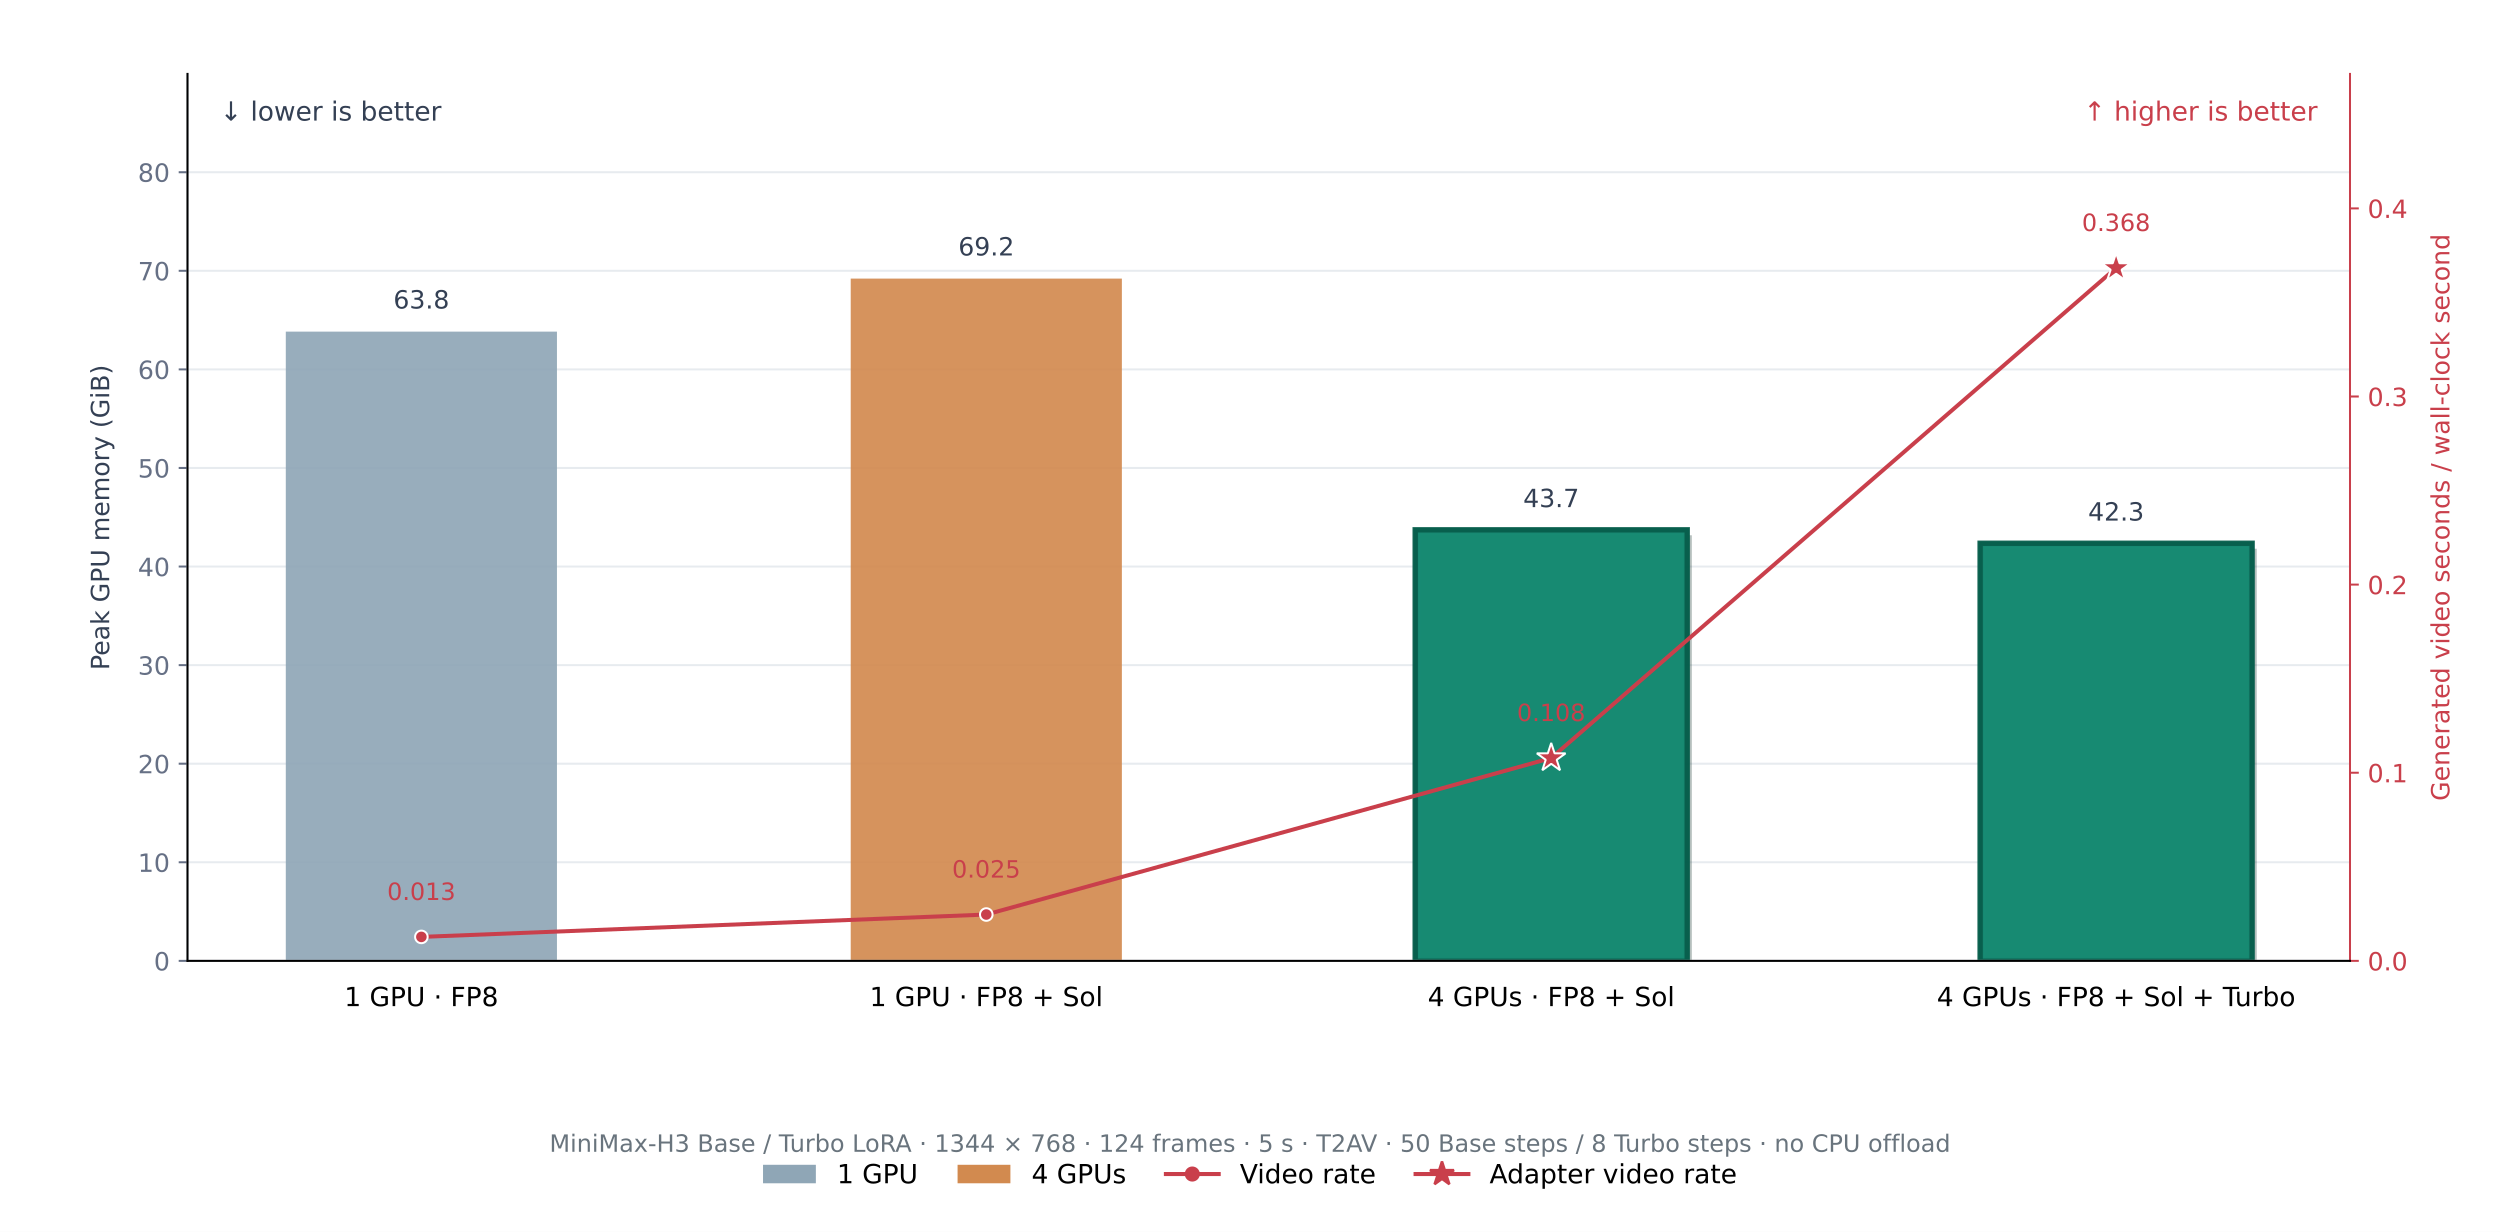
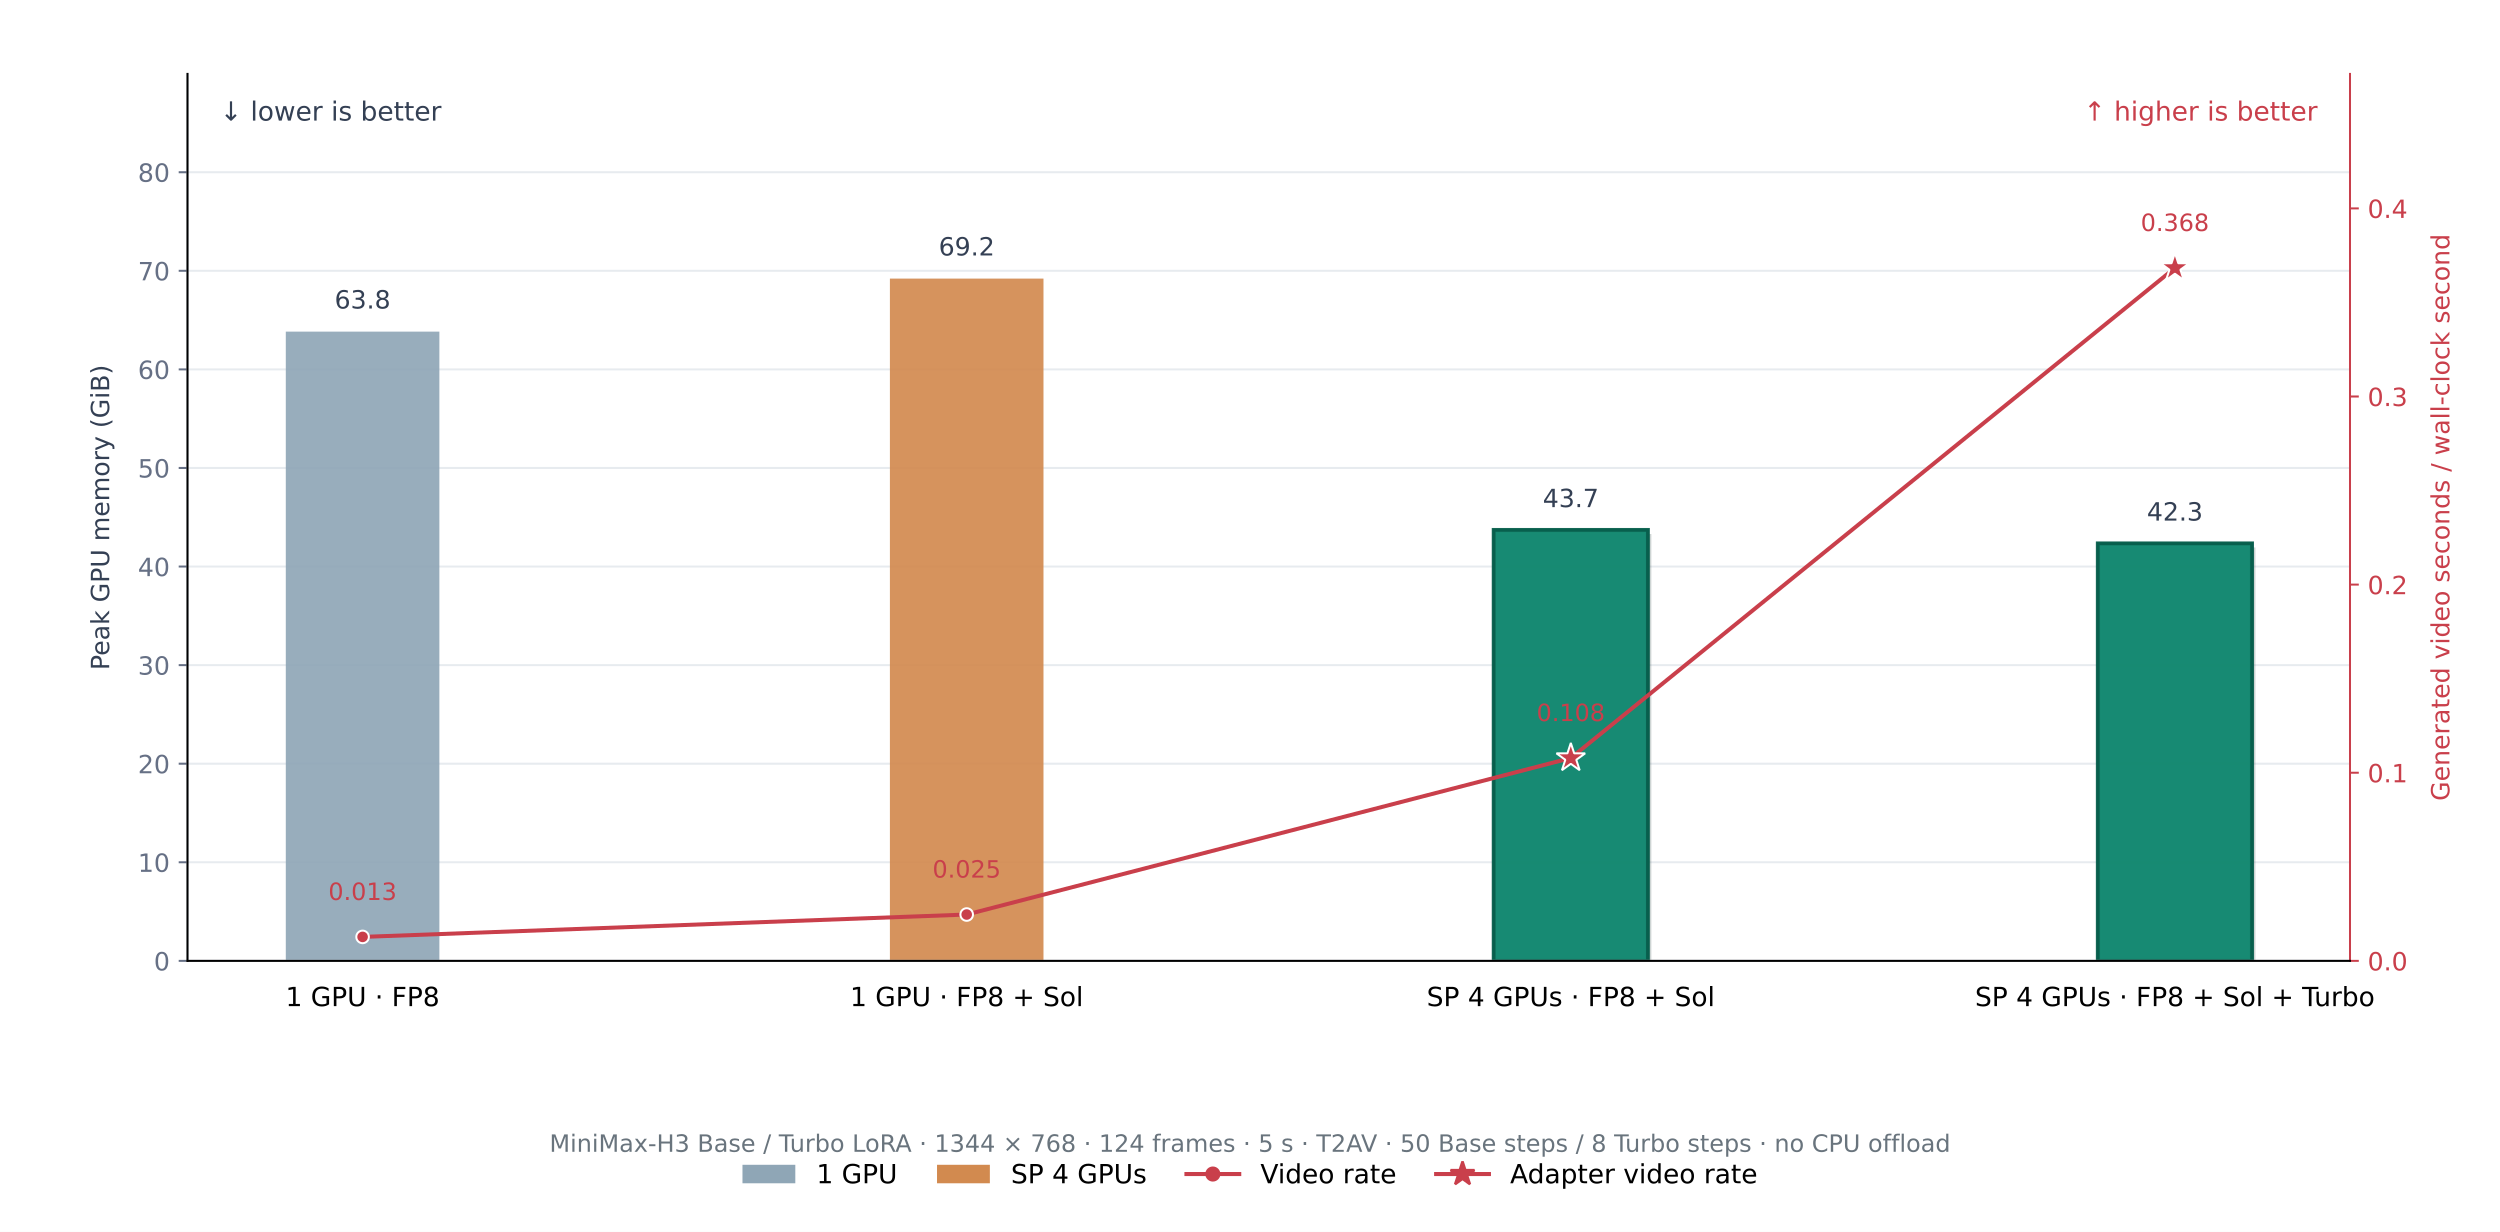
<svg xmlns="http://www.w3.org/2000/svg" xmlns:xlink="http://www.w3.org/1999/xlink" width="993.6pt" height="489.6pt" viewBox="0 0 993.6 489.6" version="1.1">
  <defs>
    <style type="text/css">*{stroke-linejoin: round; stroke-linecap: butt}</style>
  </defs>
  <g id="figure_1">
    <g id="patch_1">
      <path d="M 0 489.6  L 993.6 489.6  L 993.6 0  L 0 0  z " style="fill: #ffffff" />
    </g>
    <g id="axes_1">
      <g id="patch_2">
        <path d="M 74.52 381.888  L 933.984 381.888  L 933.984 29.376  L 74.52 29.376  z " style="fill: #ffffff" />
      </g>
      <g id="matplotlib.axis_1">
        <g id="xtick_1">
          <g id="line2d_1" />
          <g id="text_1">
-             <text style="font-size: 10.5px; font-family: 'DejaVu Sans'; text-anchor: middle" x="167.471" y="399.866" transform="rotate(-0 167.4714 399.8655)">1 GPU · FP8</text>
+             <text style="font-size: 10.5px; font-family: 'DejaVu Sans'; text-anchor: middle" x="144.107" y="399.866" transform="rotate(-0 144.1073 399.8655)">1 GPU · FP8</text>
          </g>
        </g>
        <g id="xtick_2">
          <g id="line2d_2" />
          <g id="text_2">
-             <text style="font-size: 10.5px; font-family: 'DejaVu Sans'; text-anchor: middle" x="391.992" y="399.866" transform="rotate(-0 391.9918 399.8664)">1 GPU · FP8 + Sol</text>
+             <text style="font-size: 10.5px; font-family: 'DejaVu Sans'; text-anchor: middle" x="384.204" y="399.866" transform="rotate(-0 384.2038 399.8664)">1 GPU · FP8 + Sol</text>
          </g>
        </g>
        <g id="xtick_3">
          <g id="line2d_3" />
          <g id="text_3">
-             <text style="font-size: 10.5px; font-family: 'DejaVu Sans'; text-anchor: middle" x="616.512" y="399.866" transform="rotate(-0 616.5122 399.8664)">4 GPUs · FP8 + Sol</text>
+             <text style="font-size: 10.5px; font-family: 'DejaVu Sans'; text-anchor: middle" x="624.3" y="399.866" transform="rotate(-0 624.3002 399.8664)">SP 4 GPUs · FP8 + Sol</text>
          </g>
        </g>
        <g id="xtick_4">
          <g id="line2d_4" />
          <g id="text_4">
-             <text style="font-size: 10.5px; font-family: 'DejaVu Sans'; text-anchor: middle" x="841.033" y="399.866" transform="rotate(-0 841.0326 399.8664)">4 GPUs · FP8 + Sol + Turbo</text>
+             <text style="font-size: 10.5px; font-family: 'DejaVu Sans'; text-anchor: middle" x="864.397" y="399.866" transform="rotate(-0 864.3967 399.8664)">SP 4 GPUs · FP8 + Sol + Turbo</text>
          </g>
        </g>
      </g>
      <g id="matplotlib.axis_2">
        <g id="ytick_1">
          <g id="line2d_5">
-             <path d="M 74.52 381.888  L 933.984 381.888  " clip-path="url(#p2f6e6e2d36)" style="fill: none; stroke: #e7ebef; stroke-width: 0.8; stroke-linecap: square" />
+             <path d="M 74.52 381.888  L 933.984 381.888  " clip-path="url(#pf0802d915c)" style="fill: none; stroke: #e7ebef; stroke-width: 0.8; stroke-linecap: square" />
          </g>
          <g id="line2d_6">
            <defs>
-               <path id="m90093b27b8" d="M 0 0  L -3.5 0  " style="stroke: #667085; stroke-width: 0.8" />
+               <path id="m130dbb6bdb" d="M 0 0  L -3.5 0  " style="stroke: #667085; stroke-width: 0.8" />
            </defs>
            <g>
-               <use xlink:href="#m90093b27b8" x="74.52" y="381.888" style="fill: #667085; stroke: #667085; stroke-width: 0.8" />
+               <use xlink:href="#m130dbb6bdb" x="74.52" y="381.888" style="fill: #667085; stroke: #667085; stroke-width: 0.8" />
            </g>
          </g>
          <g id="text_5">
            <text style="font-size: 10px; font-family: 'DejaVu Sans'; text-anchor: end; fill: #667085" x="67.52" y="385.687" transform="rotate(-0 67.52 385.6868)">0</text>
          </g>
        </g>
        <g id="ytick_2">
          <g id="line2d_7">
-             <path d="M 74.52 342.708  L 933.984 342.708  " clip-path="url(#p2f6e6e2d36)" style="fill: none; stroke: #e7ebef; stroke-width: 0.8; stroke-linecap: square" />
+             <path d="M 74.52 342.708  L 933.984 342.708  " clip-path="url(#pf0802d915c)" style="fill: none; stroke: #e7ebef; stroke-width: 0.8; stroke-linecap: square" />
          </g>
          <g id="line2d_8">
            <g>
-               <use xlink:href="#m90093b27b8" x="74.52" y="342.708" style="fill: #667085; stroke: #667085; stroke-width: 0.8" />
+               <use xlink:href="#m130dbb6bdb" x="74.52" y="342.708" style="fill: #667085; stroke: #667085; stroke-width: 0.8" />
            </g>
          </g>
          <g id="text_6">
            <text style="font-size: 10px; font-family: 'DejaVu Sans'; text-anchor: end; fill: #667085" x="67.52" y="346.507" transform="rotate(-0 67.52 346.5071)">10</text>
          </g>
        </g>
        <g id="ytick_3">
          <g id="line2d_9">
-             <path d="M 74.52 303.528  L 933.984 303.528  " clip-path="url(#p2f6e6e2d36)" style="fill: none; stroke: #e7ebef; stroke-width: 0.8; stroke-linecap: square" />
+             <path d="M 74.52 303.528  L 933.984 303.528  " clip-path="url(#pf0802d915c)" style="fill: none; stroke: #e7ebef; stroke-width: 0.8; stroke-linecap: square" />
          </g>
          <g id="line2d_10">
            <g>
-               <use xlink:href="#m90093b27b8" x="74.52" y="303.528" style="fill: #667085; stroke: #667085; stroke-width: 0.8" />
+               <use xlink:href="#m130dbb6bdb" x="74.52" y="303.528" style="fill: #667085; stroke: #667085; stroke-width: 0.8" />
            </g>
          </g>
          <g id="text_7">
            <text style="font-size: 10px; font-family: 'DejaVu Sans'; text-anchor: end; fill: #667085" x="67.52" y="307.327" transform="rotate(-0 67.52 307.3273)">20</text>
          </g>
        </g>
        <g id="ytick_4">
          <g id="line2d_11">
-             <path d="M 74.52 264.349  L 933.984 264.349  " clip-path="url(#p2f6e6e2d36)" style="fill: none; stroke: #e7ebef; stroke-width: 0.8; stroke-linecap: square" />
+             <path d="M 74.52 264.349  L 933.984 264.349  " clip-path="url(#pf0802d915c)" style="fill: none; stroke: #e7ebef; stroke-width: 0.8; stroke-linecap: square" />
          </g>
          <g id="line2d_12">
            <g>
-               <use xlink:href="#m90093b27b8" x="74.52" y="264.349" style="fill: #667085; stroke: #667085; stroke-width: 0.8" />
+               <use xlink:href="#m130dbb6bdb" x="74.52" y="264.349" style="fill: #667085; stroke: #667085; stroke-width: 0.8" />
            </g>
          </g>
          <g id="text_8">
            <text style="font-size: 10px; font-family: 'DejaVu Sans'; text-anchor: end; fill: #667085" x="67.52" y="268.147" transform="rotate(-0 67.52 268.1475)">30</text>
          </g>
        </g>
        <g id="ytick_5">
          <g id="line2d_13">
-             <path d="M 74.52 225.169  L 933.984 225.169  " clip-path="url(#p2f6e6e2d36)" style="fill: none; stroke: #e7ebef; stroke-width: 0.8; stroke-linecap: square" />
+             <path d="M 74.52 225.169  L 933.984 225.169  " clip-path="url(#pf0802d915c)" style="fill: none; stroke: #e7ebef; stroke-width: 0.8; stroke-linecap: square" />
          </g>
          <g id="line2d_14">
            <g>
-               <use xlink:href="#m90093b27b8" x="74.52" y="225.169" style="fill: #667085; stroke: #667085; stroke-width: 0.8" />
+               <use xlink:href="#m130dbb6bdb" x="74.52" y="225.169" style="fill: #667085; stroke: #667085; stroke-width: 0.8" />
            </g>
          </g>
          <g id="text_9">
            <text style="font-size: 10px; font-family: 'DejaVu Sans'; text-anchor: end; fill: #667085" x="67.52" y="228.968" transform="rotate(-0 67.52 228.9677)">40</text>
          </g>
        </g>
        <g id="ytick_6">
          <g id="line2d_15">
-             <path d="M 74.52 185.989  L 933.984 185.989  " clip-path="url(#p2f6e6e2d36)" style="fill: none; stroke: #e7ebef; stroke-width: 0.8; stroke-linecap: square" />
+             <path d="M 74.52 185.989  L 933.984 185.989  " clip-path="url(#pf0802d915c)" style="fill: none; stroke: #e7ebef; stroke-width: 0.8; stroke-linecap: square" />
          </g>
          <g id="line2d_16">
            <g>
-               <use xlink:href="#m90093b27b8" x="74.52" y="185.989" style="fill: #667085; stroke: #667085; stroke-width: 0.8" />
+               <use xlink:href="#m130dbb6bdb" x="74.52" y="185.989" style="fill: #667085; stroke: #667085; stroke-width: 0.8" />
            </g>
          </g>
          <g id="text_10">
            <text style="font-size: 10px; font-family: 'DejaVu Sans'; text-anchor: end; fill: #667085" x="67.52" y="189.788" transform="rotate(-0 67.52 189.7879)">50</text>
          </g>
        </g>
        <g id="ytick_7">
          <g id="line2d_17">
-             <path d="M 74.52 146.809  L 933.984 146.809  " clip-path="url(#p2f6e6e2d36)" style="fill: none; stroke: #e7ebef; stroke-width: 0.8; stroke-linecap: square" />
+             <path d="M 74.52 146.809  L 933.984 146.809  " clip-path="url(#pf0802d915c)" style="fill: none; stroke: #e7ebef; stroke-width: 0.8; stroke-linecap: square" />
          </g>
          <g id="line2d_18">
            <g>
-               <use xlink:href="#m90093b27b8" x="74.52" y="146.809" style="fill: #667085; stroke: #667085; stroke-width: 0.8" />
+               <use xlink:href="#m130dbb6bdb" x="74.52" y="146.809" style="fill: #667085; stroke: #667085; stroke-width: 0.8" />
            </g>
          </g>
          <g id="text_11">
            <text style="font-size: 10px; font-family: 'DejaVu Sans'; text-anchor: end; fill: #667085" x="67.52" y="150.608" transform="rotate(-0 67.52 150.6082)">60</text>
          </g>
        </g>
        <g id="ytick_8">
          <g id="line2d_19">
-             <path d="M 74.52 107.63  L 933.984 107.63  " clip-path="url(#p2f6e6e2d36)" style="fill: none; stroke: #e7ebef; stroke-width: 0.8; stroke-linecap: square" />
+             <path d="M 74.52 107.63  L 933.984 107.63  " clip-path="url(#pf0802d915c)" style="fill: none; stroke: #e7ebef; stroke-width: 0.8; stroke-linecap: square" />
          </g>
          <g id="line2d_20">
            <g>
-               <use xlink:href="#m90093b27b8" x="74.52" y="107.63" style="fill: #667085; stroke: #667085; stroke-width: 0.8" />
+               <use xlink:href="#m130dbb6bdb" x="74.52" y="107.63" style="fill: #667085; stroke: #667085; stroke-width: 0.8" />
            </g>
          </g>
          <g id="text_12">
            <text style="font-size: 10px; font-family: 'DejaVu Sans'; text-anchor: end; fill: #667085" x="67.52" y="111.428" transform="rotate(-0 67.52 111.4284)">70</text>
          </g>
        </g>
        <g id="ytick_9">
          <g id="line2d_21">
-             <path d="M 74.52 68.45  L 933.984 68.45  " clip-path="url(#p2f6e6e2d36)" style="fill: none; stroke: #e7ebef; stroke-width: 0.8; stroke-linecap: square" />
+             <path d="M 74.52 68.45  L 933.984 68.45  " clip-path="url(#pf0802d915c)" style="fill: none; stroke: #e7ebef; stroke-width: 0.8; stroke-linecap: square" />
          </g>
          <g id="line2d_22">
            <g>
-               <use xlink:href="#m90093b27b8" x="74.52" y="68.45" style="fill: #667085; stroke: #667085; stroke-width: 0.8" />
+               <use xlink:href="#m130dbb6bdb" x="74.52" y="68.45" style="fill: #667085; stroke: #667085; stroke-width: 0.8" />
            </g>
          </g>
          <g id="text_13">
            <text style="font-size: 10px; font-family: 'DejaVu Sans'; text-anchor: end; fill: #667085" x="67.52" y="72.249" transform="rotate(-0 67.52 72.24862)">80</text>
          </g>
        </g>
        <g id="text_14">
          <text style="font-size: 10px; font-family: 'DejaVu Sans'; text-anchor: middle; fill: #344054" x="43.393" y="205.632" transform="rotate(-90 43.39266 205.632)">Peak GPU memory (GiB)</text>
        </g>
      </g>
      <g id="patch_3">
-         <path d="M 113.587 381.888  L 221.356 381.888  L 221.356 131.799  L 113.587 131.799  z " clip-path="url(#p2f6e6e2d36)" style="fill: #8fa6b6; opacity: 0.92" />
+         <path d="M 113.587 381.888  L 174.628 381.888  L 174.628 131.799  L 113.587 131.799  z " clip-path="url(#pf0802d915c)" style="fill: #8fa6b6; opacity: 0.92" />
      </g>
      <g id="patch_4">
-         <path d="M 338.107 381.888  L 445.877 381.888  L 445.877 110.725  L 338.107 110.725  z " clip-path="url(#p2f6e6e2d36)" style="fill: #d28a4f; opacity: 0.92" />
+         <path d="M 353.683 381.888  L 414.724 381.888  L 414.724 110.725  L 353.683 110.725  z " clip-path="url(#pf0802d915c)" style="fill: #d28a4f; opacity: 0.92" />
      </g>
      <g id="patch_5">
-         <path d="M 564.627 383.888  L 672.397 383.888  L 672.397 212.737  L 564.627 212.737  z " clip-path="url(#p2f6e6e2d36)" style="fill: #072922; opacity: 0.3" />
-         <path d="M 562.627 381.888  L 670.397 381.888  L 670.397 210.737  L 562.627 210.737  z " clip-path="url(#p2f6e6e2d36)" style="fill: #168a72; opacity: 0.92; stroke: #075e4c; stroke-width: 2.5; stroke-linejoin: miter" />
-         <path d="M 562.627 381.888  L 670.397 381.888  L 670.397 210.737  L 562.627 210.737  z " clip-path="url(#p2f6e6e2d36)" style="fill: #168a72; opacity: 0.92; stroke: #075e4c; stroke-width: 1.8; stroke-linejoin: miter" />
+         <path d="M 595.279 383.388  L 656.321 383.388  L 656.321 212.237  L 595.279 212.237  z " clip-path="url(#pf0802d915c)" style="fill: #072922; opacity: 0.2" />
+         <path d="M 593.779 381.888  L 654.821 381.888  L 654.821 210.737  L 593.779 210.737  z " clip-path="url(#pf0802d915c)" style="fill: #168a72; opacity: 0.92; stroke: #075e4c; stroke-width: 1.8; stroke-linejoin: miter" />
+         <path d="M 593.779 381.888  L 654.821 381.888  L 654.821 210.737  L 593.779 210.737  z " clip-path="url(#pf0802d915c)" style="fill: #168a72; opacity: 0.92; stroke: #075e4c; stroke-width: 1.2; stroke-linejoin: miter" />
      </g>
      <g id="patch_6">
-         <path d="M 789.148 383.888  L 896.917 383.888  L 896.917 218.086  L 789.148 218.086  z " clip-path="url(#p2f6e6e2d36)" style="fill: #072922; opacity: 0.3" />
-         <path d="M 787.148 381.888  L 894.917 381.888  L 894.917 216.086  L 787.148 216.086  z " clip-path="url(#p2f6e6e2d36)" style="fill: #168a72; opacity: 0.92; stroke: #075e4c; stroke-width: 2.5; stroke-linejoin: miter" />
-         <path d="M 787.148 381.888  L 894.917 381.888  L 894.917 216.086  L 787.148 216.086  z " clip-path="url(#p2f6e6e2d36)" style="fill: #168a72; opacity: 0.92; stroke: #075e4c; stroke-width: 1.8; stroke-linejoin: miter" />
+         <path d="M 835.376 383.388  L 896.417 383.388  L 896.417 217.586  L 835.376 217.586  z " clip-path="url(#pf0802d915c)" style="fill: #072922; opacity: 0.2" />
+         <path d="M 833.876 381.888  L 894.917 381.888  L 894.917 216.086  L 833.876 216.086  z " clip-path="url(#pf0802d915c)" style="fill: #168a72; opacity: 0.92; stroke: #075e4c; stroke-width: 1.8; stroke-linejoin: miter" />
+         <path d="M 833.876 381.888  L 894.917 381.888  L 894.917 216.086  L 833.876 216.086  z " clip-path="url(#pf0802d915c)" style="fill: #168a72; opacity: 0.92; stroke: #075e4c; stroke-width: 1.2; stroke-linejoin: miter" />
      </g>
      <g id="patch_7">
        <path d="M 74.52 381.888  L 74.52 29.376  " style="fill: none; stroke: #d0d5dd; stroke-width: 0.8; stroke-linejoin: miter; stroke-linecap: square" />
      </g>
      <g id="patch_8">
        <path d="M 74.52 381.888  L 933.984 381.888  " style="fill: none; stroke: #d0d5dd; stroke-width: 0.8; stroke-linejoin: miter; stroke-linecap: square" />
      </g>
      <g id="text_15">
-         <text style="font-size: 10px; font-family: 'DejaVu Sans'; text-anchor: middle; fill: #344054" x="167.471" y="122.618" transform="rotate(-0 167.4714 122.6179)">63.8</text>
+         <text style="font-size: 10px; font-family: 'DejaVu Sans'; text-anchor: middle; fill: #344054" x="144.107" y="122.618" transform="rotate(-0 144.1073 122.6179)">63.8</text>
      </g>
      <g id="text_16">
-         <text style="font-size: 10px; font-family: 'DejaVu Sans'; text-anchor: middle; fill: #344054" x="391.992" y="101.544" transform="rotate(-0 391.9918 101.5435)">69.2</text>
+         <text style="font-size: 10px; font-family: 'DejaVu Sans'; text-anchor: middle; fill: #344054" x="384.204" y="101.544" transform="rotate(-0 384.2038 101.5435)">69.2</text>
      </g>
      <g id="text_17">
-         <text style="font-size: 10px; font-family: 'DejaVu Sans'; text-anchor: middle; fill: #344054" x="616.512" y="201.555" transform="rotate(-0 616.5122 201.5552)">43.7</text>
+         <text style="font-size: 10px; font-family: 'DejaVu Sans'; text-anchor: middle; fill: #344054" x="624.3" y="201.555" transform="rotate(-0 624.3002 201.5552)">43.7</text>
      </g>
      <g id="text_18">
-         <text style="font-size: 10px; font-family: 'DejaVu Sans'; text-anchor: middle; fill: #344054" x="841.033" y="206.904" transform="rotate(-0 841.0326 206.9042)">42.3</text>
+         <text style="font-size: 10px; font-family: 'DejaVu Sans'; text-anchor: middle; fill: #344054" x="864.397" y="206.904" transform="rotate(-0 864.3967 206.9042)">42.3</text>
      </g>
      <g id="text_19">
        <text style="font-size: 10.5px; font-family: 'DejaVu Sans'; text-anchor: start; fill: #344054" x="87.412" y="47.93" transform="rotate(-0 87.41196 47.92972)">↓ lower is better</text>
      </g>
    </g>
    <g id="axes_2">
      <g id="matplotlib.axis_3">
        <g id="ytick_10">
          <g id="line2d_23">
            <defs>
-               <path id="m34bb09bc58" d="M 0 0  L 3.5 0  " style="stroke: #c93f4b; stroke-width: 0.8" />
+               <path id="ma8548e0165" d="M 0 0  L 3.5 0  " style="stroke: #c93f4b; stroke-width: 0.8" />
            </defs>
            <g>
-               <use xlink:href="#m34bb09bc58" x="933.984" y="381.888" style="fill: #c93f4b; stroke: #c93f4b; stroke-width: 0.8" />
+               <use xlink:href="#ma8548e0165" x="933.984" y="381.888" style="fill: #c93f4b; stroke: #c93f4b; stroke-width: 0.8" />
            </g>
          </g>
          <g id="text_20">
            <text style="font-size: 10px; font-family: 'DejaVu Sans'; text-anchor: start; fill: #c93f4b" x="940.984" y="385.687" transform="rotate(-0 940.984 385.6868)">0.0</text>
          </g>
        </g>
        <g id="ytick_11">
          <g id="line2d_24">
            <g>
-               <use xlink:href="#m34bb09bc58" x="933.984" y="307.121" style="fill: #c93f4b; stroke: #c93f4b; stroke-width: 0.8" />
+               <use xlink:href="#ma8548e0165" x="933.984" y="307.121" style="fill: #c93f4b; stroke: #c93f4b; stroke-width: 0.8" />
            </g>
          </g>
          <g id="text_21">
            <text style="font-size: 10px; font-family: 'DejaVu Sans'; text-anchor: start; fill: #c93f4b" x="940.984" y="310.919" transform="rotate(-0 940.984 310.9194)">0.1</text>
          </g>
        </g>
        <g id="ytick_12">
          <g id="line2d_25">
            <g>
-               <use xlink:href="#m34bb09bc58" x="933.984" y="232.353" style="fill: #c93f4b; stroke: #c93f4b; stroke-width: 0.8" />
+               <use xlink:href="#ma8548e0165" x="933.984" y="232.353" style="fill: #c93f4b; stroke: #c93f4b; stroke-width: 0.8" />
            </g>
          </g>
          <g id="text_22">
            <text style="font-size: 10px; font-family: 'DejaVu Sans'; text-anchor: start; fill: #c93f4b" x="940.984" y="236.152" transform="rotate(-0 940.984 236.152)">0.2</text>
          </g>
        </g>
        <g id="ytick_13">
          <g id="line2d_26">
            <g>
-               <use xlink:href="#m34bb09bc58" x="933.984" y="157.586" style="fill: #c93f4b; stroke: #c93f4b; stroke-width: 0.8" />
+               <use xlink:href="#ma8548e0165" x="933.984" y="157.586" style="fill: #c93f4b; stroke: #c93f4b; stroke-width: 0.8" />
            </g>
          </g>
          <g id="text_23">
            <text style="font-size: 10px; font-family: 'DejaVu Sans'; text-anchor: start; fill: #c93f4b" x="940.984" y="161.385" transform="rotate(-0 940.984 161.3845)">0.3</text>
          </g>
        </g>
        <g id="ytick_14">
          <g id="line2d_27">
            <g>
-               <use xlink:href="#m34bb09bc58" x="933.984" y="82.818" style="fill: #c93f4b; stroke: #c93f4b; stroke-width: 0.8" />
+               <use xlink:href="#ma8548e0165" x="933.984" y="82.818" style="fill: #c93f4b; stroke: #c93f4b; stroke-width: 0.8" />
            </g>
          </g>
          <g id="text_24">
            <text style="font-size: 10px; font-family: 'DejaVu Sans'; text-anchor: start; fill: #c93f4b" x="940.984" y="86.617" transform="rotate(-0 940.984 86.61708)">0.4</text>
          </g>
        </g>
        <g id="text_25">
          <text style="font-size: 10px; font-family: 'DejaVu Sans'; text-anchor: middle; fill: #c93f4b" x="973.486" y="205.632" transform="rotate(-90 973.4856 205.632)">Generated video seconds / wall-clock second</text>
        </g>
      </g>
      <g id="patch_9">
        <path d="M 74.52 381.888  L 74.52 29.376  " style="fill: none; stroke: #000000; stroke-width: 0.8; stroke-linejoin: miter; stroke-linecap: square" />
      </g>
      <g id="patch_10">
        <path d="M 933.984 381.888  L 933.984 29.376  " style="fill: none; stroke: #c93f4b; stroke-width: 0.8; stroke-linejoin: miter; stroke-linecap: square" />
      </g>
      <g id="patch_11">
        <path d="M 74.52 381.888  L 933.984 381.888  " style="fill: none; stroke: #000000; stroke-width: 0.8; stroke-linejoin: miter; stroke-linecap: square" />
      </g>
      <g id="text_26">
-         <text style="font-size: 9.5px; font-family: 'DejaVu Sans'; text-anchor: middle; fill: #c93f4b" x="167.471" y="357.689" transform="rotate(-0 167.4714 357.6892)">0.013</text>
+         <text style="font-size: 9.5px; font-family: 'DejaVu Sans'; text-anchor: middle; fill: #c93f4b" x="144.107" y="357.689" transform="rotate(-0 144.1073 357.6892)">0.013</text>
      </g>
      <g id="text_27">
-         <text style="font-size: 9.5px; font-family: 'DejaVu Sans'; text-anchor: middle; fill: #c93f4b" x="391.992" y="348.794" transform="rotate(-0 391.9918 348.7941)">0.025</text>
+         <text style="font-size: 9.5px; font-family: 'DejaVu Sans'; text-anchor: middle; fill: #c93f4b" x="384.204" y="348.794" transform="rotate(-0 384.2038 348.7941)">0.025</text>
      </g>
      <g id="text_28">
-         <text style="font-size: 9.5px; font-family: 'DejaVu Sans'; text-anchor: middle; fill: #c93f4b" x="616.512" y="286.593" transform="rotate(-0 616.5122 286.5933)">0.108</text>
+         <text style="font-size: 9.5px; font-family: 'DejaVu Sans'; text-anchor: middle; fill: #c93f4b" x="624.3" y="286.593" transform="rotate(-0 624.3002 286.5933)">0.108</text>
      </g>
      <g id="text_29">
-         <text style="font-size: 9.5px; font-family: 'DejaVu Sans'; text-anchor: middle; fill: #c93f4b" x="841.033" y="91.813" transform="rotate(-0 841.0326 91.81277)">0.368</text>
+         <text style="font-size: 9.5px; font-family: 'DejaVu Sans'; text-anchor: middle; fill: #c93f4b" x="864.397" y="91.813" transform="rotate(-0 864.3967 91.81277)">0.368</text>
      </g>
      <g id="text_30">
        <text style="font-size: 10.5px; font-family: 'DejaVu Sans'; text-anchor: end; fill: #c93f4b" x="921.092" y="47.93" transform="rotate(-0 921.092 47.92972)">↑ higher is better</text>
      </g>
      <g id="line2d_28">
-         <path d="M 167.471 372.364  L 391.992 363.469  L 616.512 301.268  L 841.033 106.488  " clip-path="url(#p2f6e6e2d36)" style="fill: none; stroke: #c93f4b; stroke-width: 1.6; stroke-linecap: square" />
+         <path d="M 144.107 372.364  L 384.204 363.469  L 624.3 301.268  L 864.397 106.488  " clip-path="url(#pf0802d915c)" style="fill: none; stroke: #c93f4b; stroke-width: 1.6; stroke-linecap: square" />
      </g>
      <g id="line2d_29">
-         <path d="M 167.471 372.364  " clip-path="url(#p2f6e6e2d36)" style="fill: none; stroke: #c93f4b; stroke-width: 1.5; stroke-linecap: square" />
+         <path d="M 144.107 372.364  " clip-path="url(#pf0802d915c)" style="fill: none; stroke: #c93f4b; stroke-width: 1.5; stroke-linecap: square" />
        <defs>
-           <path id="m2210b22b68" d="M 0 2.5  C 0.663 2.5 1.299 2.237 1.768 1.768  C 2.237 1.299 2.5 0.663 2.5 0  C 2.5 -0.663 2.237 -1.299 1.768 -1.768  C 1.299 -2.237 0.663 -2.5 0 -2.5  C -0.663 -2.5 -1.299 -2.237 -1.768 -1.768  C -2.237 -1.299 -2.5 -0.663 -2.5 0  C -2.5 0.663 -2.237 1.299 -1.768 1.768  C -1.299 2.237 -0.663 2.5 0 2.5  z " style="stroke: #ffffff; stroke-width: 0.8" />
+           <path id="m3f7f5c163e" d="M 0 2.5  C 0.663 2.5 1.299 2.237 1.768 1.768  C 2.237 1.299 2.5 0.663 2.5 0  C 2.5 -0.663 2.237 -1.299 1.768 -1.768  C 1.299 -2.237 0.663 -2.5 0 -2.5  C -0.663 -2.5 -1.299 -2.237 -1.768 -1.768  C -2.237 -1.299 -2.5 -0.663 -2.5 0  C -2.5 0.663 -2.237 1.299 -1.768 1.768  C -1.299 2.237 -0.663 2.5 0 2.5  z " style="stroke: #ffffff; stroke-width: 0.8" />
        </defs>
-         <g clip-path="url(#p2f6e6e2d36)">
-           <use xlink:href="#m2210b22b68" x="167.471" y="372.364" style="fill: #c93f4b; stroke: #ffffff; stroke-width: 0.8" />
+         <g clip-path="url(#pf0802d915c)">
+           <use xlink:href="#m3f7f5c163e" x="144.107" y="372.364" style="fill: #c93f4b; stroke: #ffffff; stroke-width: 0.8" />
        </g>
      </g>
      <g id="line2d_30">
-         <path d="M 391.992 363.469  " clip-path="url(#p2f6e6e2d36)" style="fill: none; stroke: #c93f4b; stroke-width: 1.5; stroke-linecap: square" />
-         <g clip-path="url(#p2f6e6e2d36)">
-           <use xlink:href="#m2210b22b68" x="391.992" y="363.469" style="fill: #c93f4b; stroke: #ffffff; stroke-width: 0.8" />
+         <path d="M 384.204 363.469  " clip-path="url(#pf0802d915c)" style="fill: none; stroke: #c93f4b; stroke-width: 1.5; stroke-linecap: square" />
+         <g clip-path="url(#pf0802d915c)">
+           <use xlink:href="#m3f7f5c163e" x="384.204" y="363.469" style="fill: #c93f4b; stroke: #ffffff; stroke-width: 0.8" />
        </g>
      </g>
      <g id="line2d_31">
-         <path d="M 616.512 301.268  " clip-path="url(#p2f6e6e2d36)" style="fill: none; stroke: #c93f4b; stroke-width: 1.5; stroke-linecap: square" />
+         <path d="M 624.3 301.268  " clip-path="url(#pf0802d915c)" style="fill: none; stroke: #c93f4b; stroke-width: 1.5; stroke-linecap: square" />
        <defs>
-           <path id="m0379added0" d="M 0 -6  L -1.347 -1.854  L -5.706 -1.854  L -2.18 0.708  L -3.527 4.854  L -0 2.292  L 3.527 4.854  L 2.18 0.708  L 5.706 -1.854  L 1.347 -1.854  z " style="stroke: #ffffff; stroke-width: 0.8; stroke-linejoin: bevel" />
+           <path id="md6ca2f8bc2" d="M 0 -6  L -1.347 -1.854  L -5.706 -1.854  L -2.18 0.708  L -3.527 4.854  L -0 2.292  L 3.527 4.854  L 2.18 0.708  L 5.706 -1.854  L 1.347 -1.854  z " style="stroke: #ffffff; stroke-width: 0.8; stroke-linejoin: bevel" />
        </defs>
-         <g clip-path="url(#p2f6e6e2d36)">
-           <use xlink:href="#m0379added0" x="616.512" y="301.268" style="fill: #c93f4b; stroke: #ffffff; stroke-width: 0.8; stroke-linejoin: bevel" />
+         <g clip-path="url(#pf0802d915c)">
+           <use xlink:href="#md6ca2f8bc2" x="624.3" y="301.268" style="fill: #c93f4b; stroke: #ffffff; stroke-width: 0.8; stroke-linejoin: bevel" />
        </g>
      </g>
      <g id="line2d_32">
-         <path d="M 841.033 106.488  " clip-path="url(#p2f6e6e2d36)" style="fill: none; stroke: #c93f4b; stroke-width: 1.5; stroke-linecap: square" />
-         <g clip-path="url(#p2f6e6e2d36)">
-           <use xlink:href="#m0379added0" x="841.033" y="106.488" style="fill: #c93f4b; stroke: #ffffff; stroke-width: 0.8; stroke-linejoin: bevel" />
+         <path d="M 864.397 106.488  " clip-path="url(#pf0802d915c)" style="fill: none; stroke: #c93f4b; stroke-width: 1.5; stroke-linecap: square" />
+         <g clip-path="url(#pf0802d915c)">
+           <use xlink:href="#md6ca2f8bc2" x="864.397" y="106.488" style="fill: #c93f4b; stroke: #ffffff; stroke-width: 0.8; stroke-linejoin: bevel" />
        </g>
      </g>
    </g>
    <g id="text_31">
      <text style="font-size: 9.5px; font-family: 'DejaVu Sans'; text-anchor: middle; fill: #69747d" x="496.8" y="457.776" transform="rotate(-0 496.8 457.776)">MiniMax-H3 Base / Turbo LoRA · 1344 × 768 · 124 frames · 5 s · T2AV · 50 Base steps / 8 Turbo steps · no CPU offload</text>
    </g>
    <g id="legend_1">
      <g id="patch_12">
-         <path d="M 303.256 470.284  L 324.256 470.284  L 324.256 462.934  L 303.256 462.934  z " style="fill: #8fa6b6" />
+         <path d="M 295.089 470.284  L 316.089 470.284  L 316.089 462.934  L 295.089 462.934  z " style="fill: #8fa6b6" />
      </g>
      <g id="text_32">
-         <text style="font-size: 10.5px; font-family: 'DejaVu Sans'; text-anchor: start" x="332.656" y="470.284" transform="rotate(-0 332.6563 470.2835)">1 GPU</text>
+         <text style="font-size: 10.5px; font-family: 'DejaVu Sans'; text-anchor: start" x="324.489" y="470.284" transform="rotate(-0 324.4893 470.2835)">1 GPU</text>
      </g>
      <g id="patch_13">
-         <path d="M 380.576 470.284  L 401.576 470.284  L 401.576 462.934  L 380.576 462.934  z " style="fill: #d28a4f" />
+         <path d="M 372.409 470.284  L 393.409 470.284  L 393.409 462.934  L 372.409 462.934  z " style="fill: #d28a4f" />
      </g>
      <g id="text_33">
-         <text style="font-size: 10.5px; font-family: 'DejaVu Sans'; text-anchor: start" x="409.976" y="470.284" transform="rotate(-0 409.9757 470.2835)">4 GPUs</text>
+         <text style="font-size: 10.5px; font-family: 'DejaVu Sans'; text-anchor: start" x="401.809" y="470.284" transform="rotate(-0 401.8086 470.2835)">SP 4 GPUs</text>
      </g>
      <g id="line2d_33">
-         <path d="M 463.365 466.609  L 473.865 466.609  L 484.365 466.609  " style="fill: none; stroke: #c93f4b; stroke-width: 1.6; stroke-linecap: square" />
+         <path d="M 471.532 466.609  L 482.032 466.609  L 492.532 466.609  " style="fill: none; stroke: #c93f4b; stroke-width: 1.6; stroke-linecap: square" />
        <defs>
-           <path id="m34d0c4db3b" d="M 0 2.5  C 0.663 2.5 1.299 2.237 1.768 1.768  C 2.237 1.299 2.5 0.663 2.5 0  C 2.5 -0.663 2.237 -1.299 1.768 -1.768  C 1.299 -2.237 0.663 -2.5 0 -2.5  C -0.663 -2.5 -1.299 -2.237 -1.768 -1.768  C -2.237 -1.299 -2.5 -0.663 -2.5 0  C -2.5 0.663 -2.237 1.299 -1.768 1.768  C -1.299 2.237 -0.663 2.5 0 2.5  z " style="stroke: #c93f4b" />
+           <path id="m1e29ea4fd8" d="M 0 2.5  C 0.663 2.5 1.299 2.237 1.768 1.768  C 2.237 1.299 2.5 0.663 2.5 0  C 2.5 -0.663 2.237 -1.299 1.768 -1.768  C 1.299 -2.237 0.663 -2.5 0 -2.5  C -0.663 -2.5 -1.299 -2.237 -1.768 -1.768  C -2.237 -1.299 -2.5 -0.663 -2.5 0  C -2.5 0.663 -2.237 1.299 -1.768 1.768  C -1.299 2.237 -0.663 2.5 0 2.5  z " style="stroke: #c93f4b" />
        </defs>
        <g>
-           <use xlink:href="#m34d0c4db3b" x="473.865" y="466.609" style="fill: #c93f4b; stroke: #c93f4b" />
+           <use xlink:href="#m1e29ea4fd8" x="482.032" y="466.609" style="fill: #c93f4b; stroke: #c93f4b" />
        </g>
      </g>
      <g id="text_34">
-         <text style="font-size: 10.5px; font-family: 'DejaVu Sans'; text-anchor: start" x="492.765" y="470.284" transform="rotate(-0 492.7649 470.2835)">Video rate</text>
+         <text style="font-size: 10.5px; font-family: 'DejaVu Sans'; text-anchor: start" x="500.932" y="470.284" transform="rotate(-0 500.9319 470.2835)">Video rate</text>
      </g>
      <g id="line2d_34">
-         <path d="M 562.6 466.609  L 573.1 466.609  L 583.6 466.609  " style="fill: none; stroke: #c93f4b; stroke-width: 1.6; stroke-linecap: square" />
+         <path d="M 570.767 466.609  L 581.267 466.609  L 591.767 466.609  " style="fill: none; stroke: #c93f4b; stroke-width: 1.6; stroke-linecap: square" />
        <defs>
-           <path id="m06b696cfb6" d="M 0 -5  L -1.123 -1.545  L -4.755 -1.545  L -1.816 0.59  L -2.939 4.045  L -0 1.91  L 2.939 4.045  L 1.816 0.59  L 4.755 -1.545  L 1.123 -1.545  z " style="stroke: #c93f4b; stroke-linejoin: bevel" />
+           <path id="mca327fdaa0" d="M 0 -5  L -1.123 -1.545  L -4.755 -1.545  L -1.816 0.59  L -2.939 4.045  L -0 1.91  L 2.939 4.045  L 1.816 0.59  L 4.755 -1.545  L 1.123 -1.545  z " style="stroke: #c93f4b; stroke-linejoin: bevel" />
        </defs>
        <g>
-           <use xlink:href="#m06b696cfb6" x="573.1" y="466.609" style="fill: #c93f4b; stroke: #c93f4b; stroke-linejoin: bevel" />
+           <use xlink:href="#mca327fdaa0" x="581.267" y="466.609" style="fill: #c93f4b; stroke: #c93f4b; stroke-linejoin: bevel" />
        </g>
      </g>
      <g id="text_35">
-         <text style="font-size: 10.5px; font-family: 'DejaVu Sans'; text-anchor: start" x="592" y="470.284" transform="rotate(-0 591.9997 470.2835)">Adapter video rate</text>
+         <text style="font-size: 10.5px; font-family: 'DejaVu Sans'; text-anchor: start" x="600.167" y="470.284" transform="rotate(-0 600.1668 470.2835)">Adapter video rate</text>
      </g>
    </g>
  </g>
  <defs>
-     <clipPath id="p2f6e6e2d36">
+     <clipPath id="pf0802d915c">
      <rect x="74.52" y="29.376" width="859.464" height="352.512" />
    </clipPath>
  </defs>
</svg>
